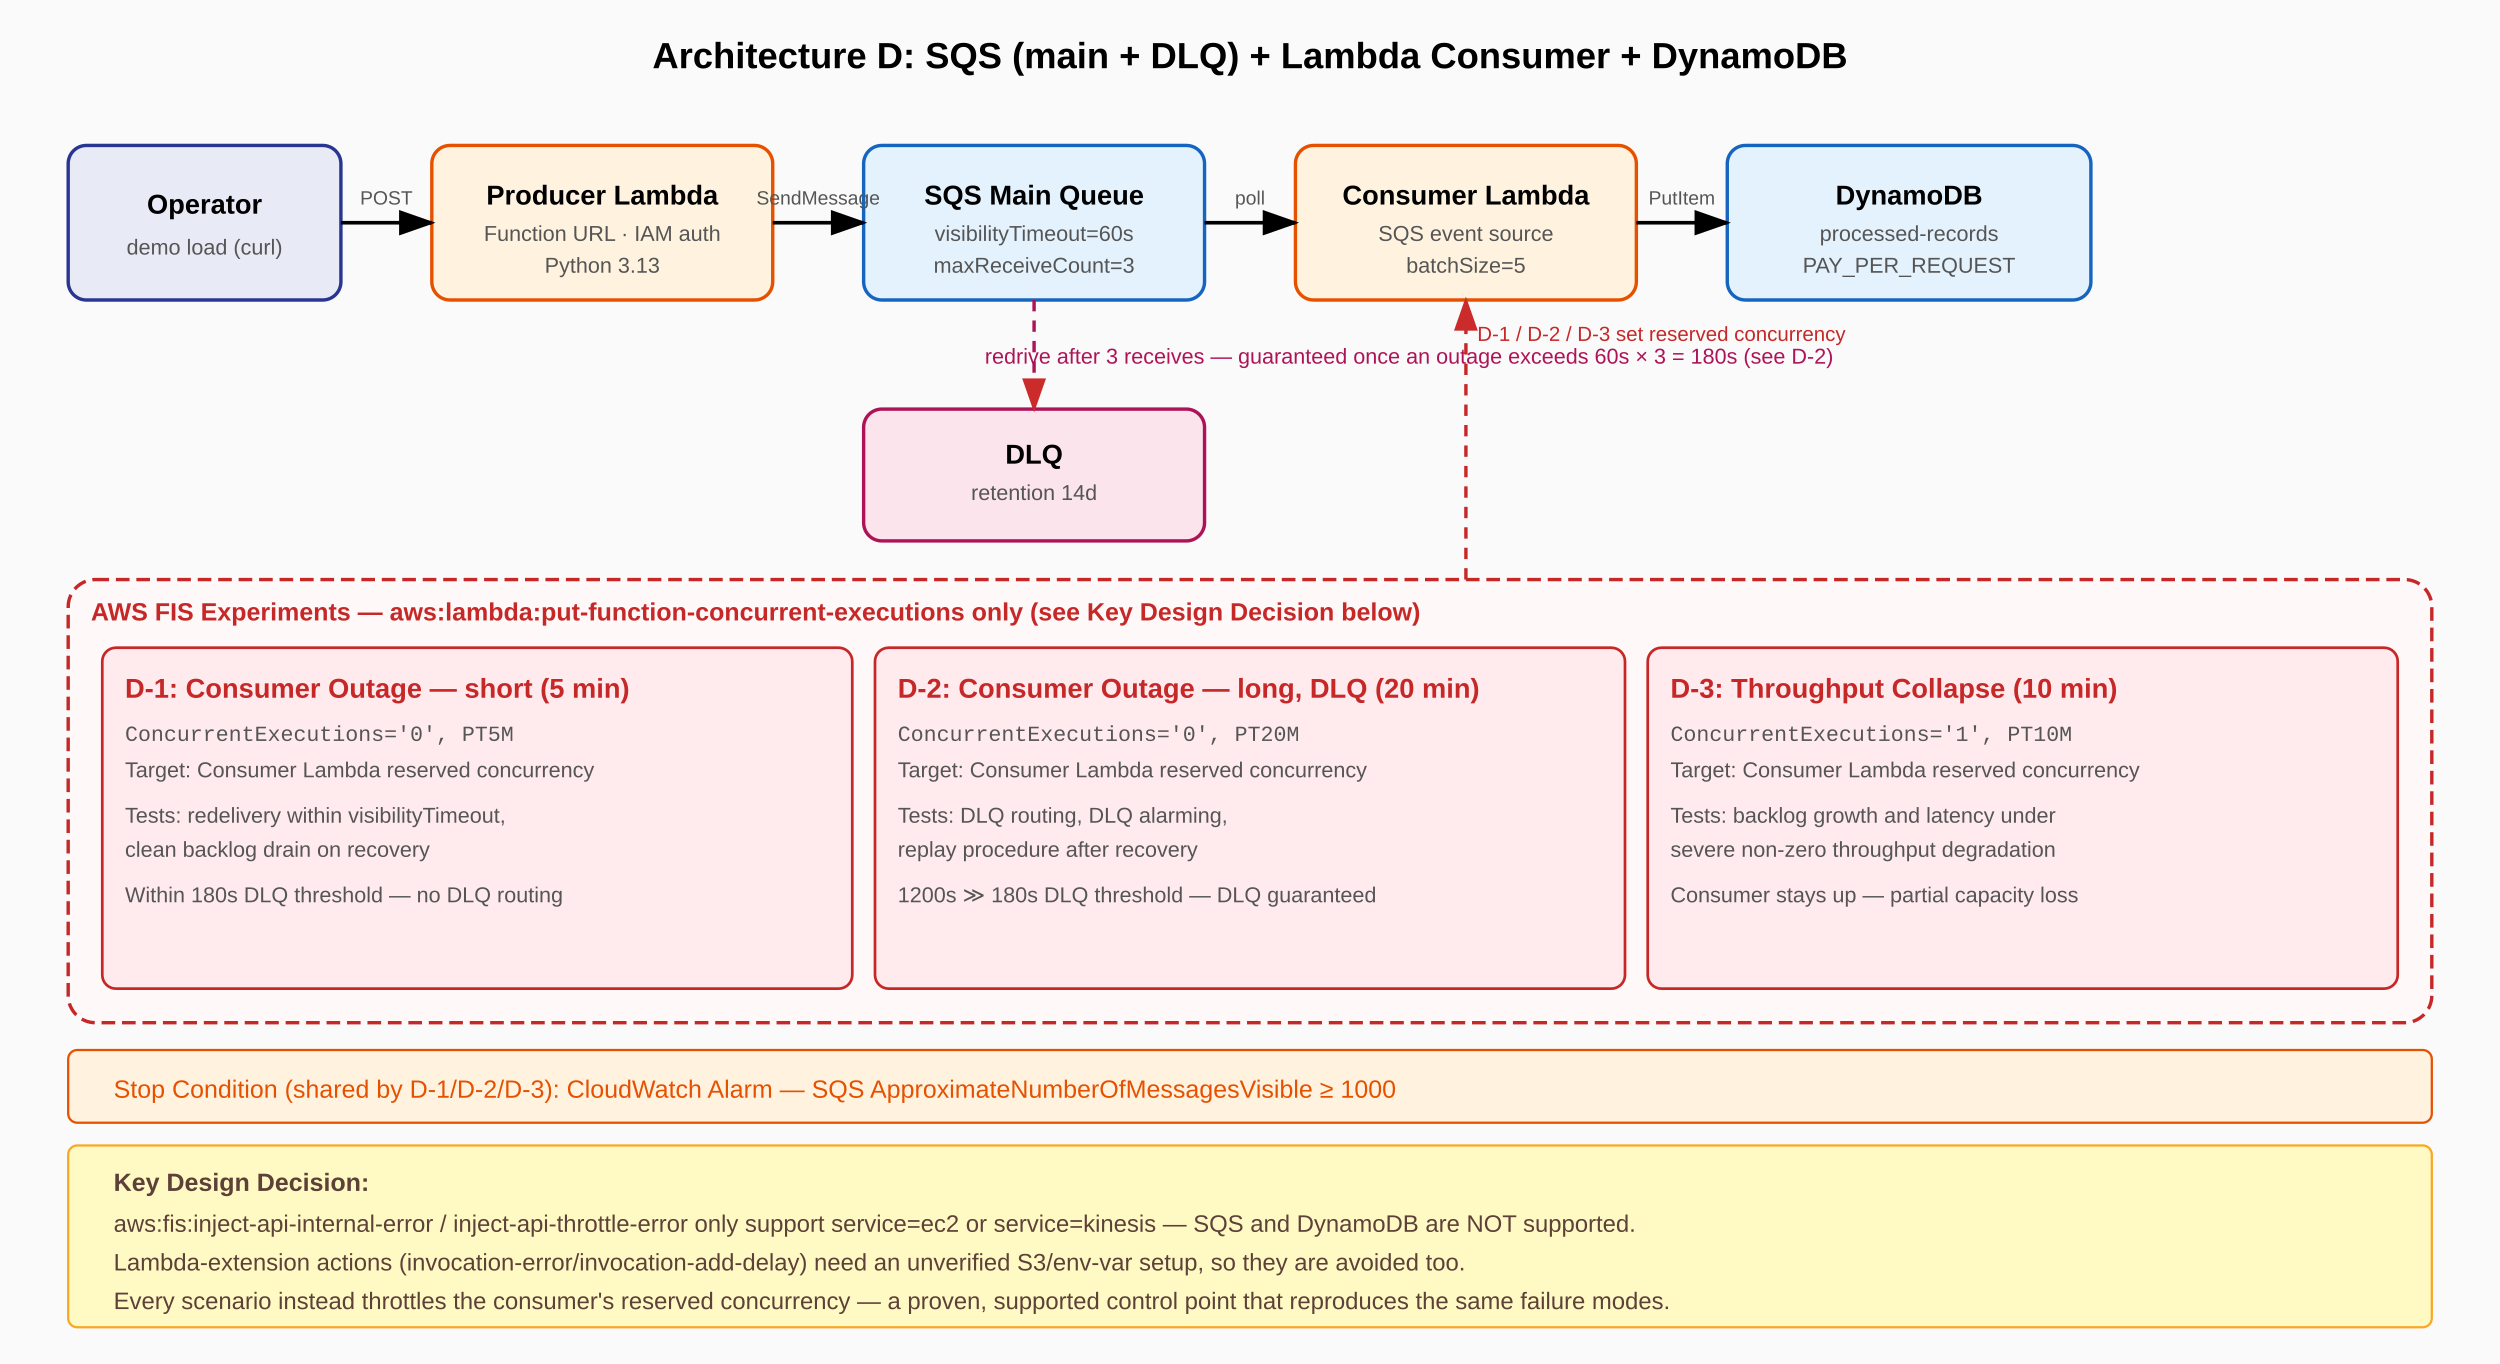
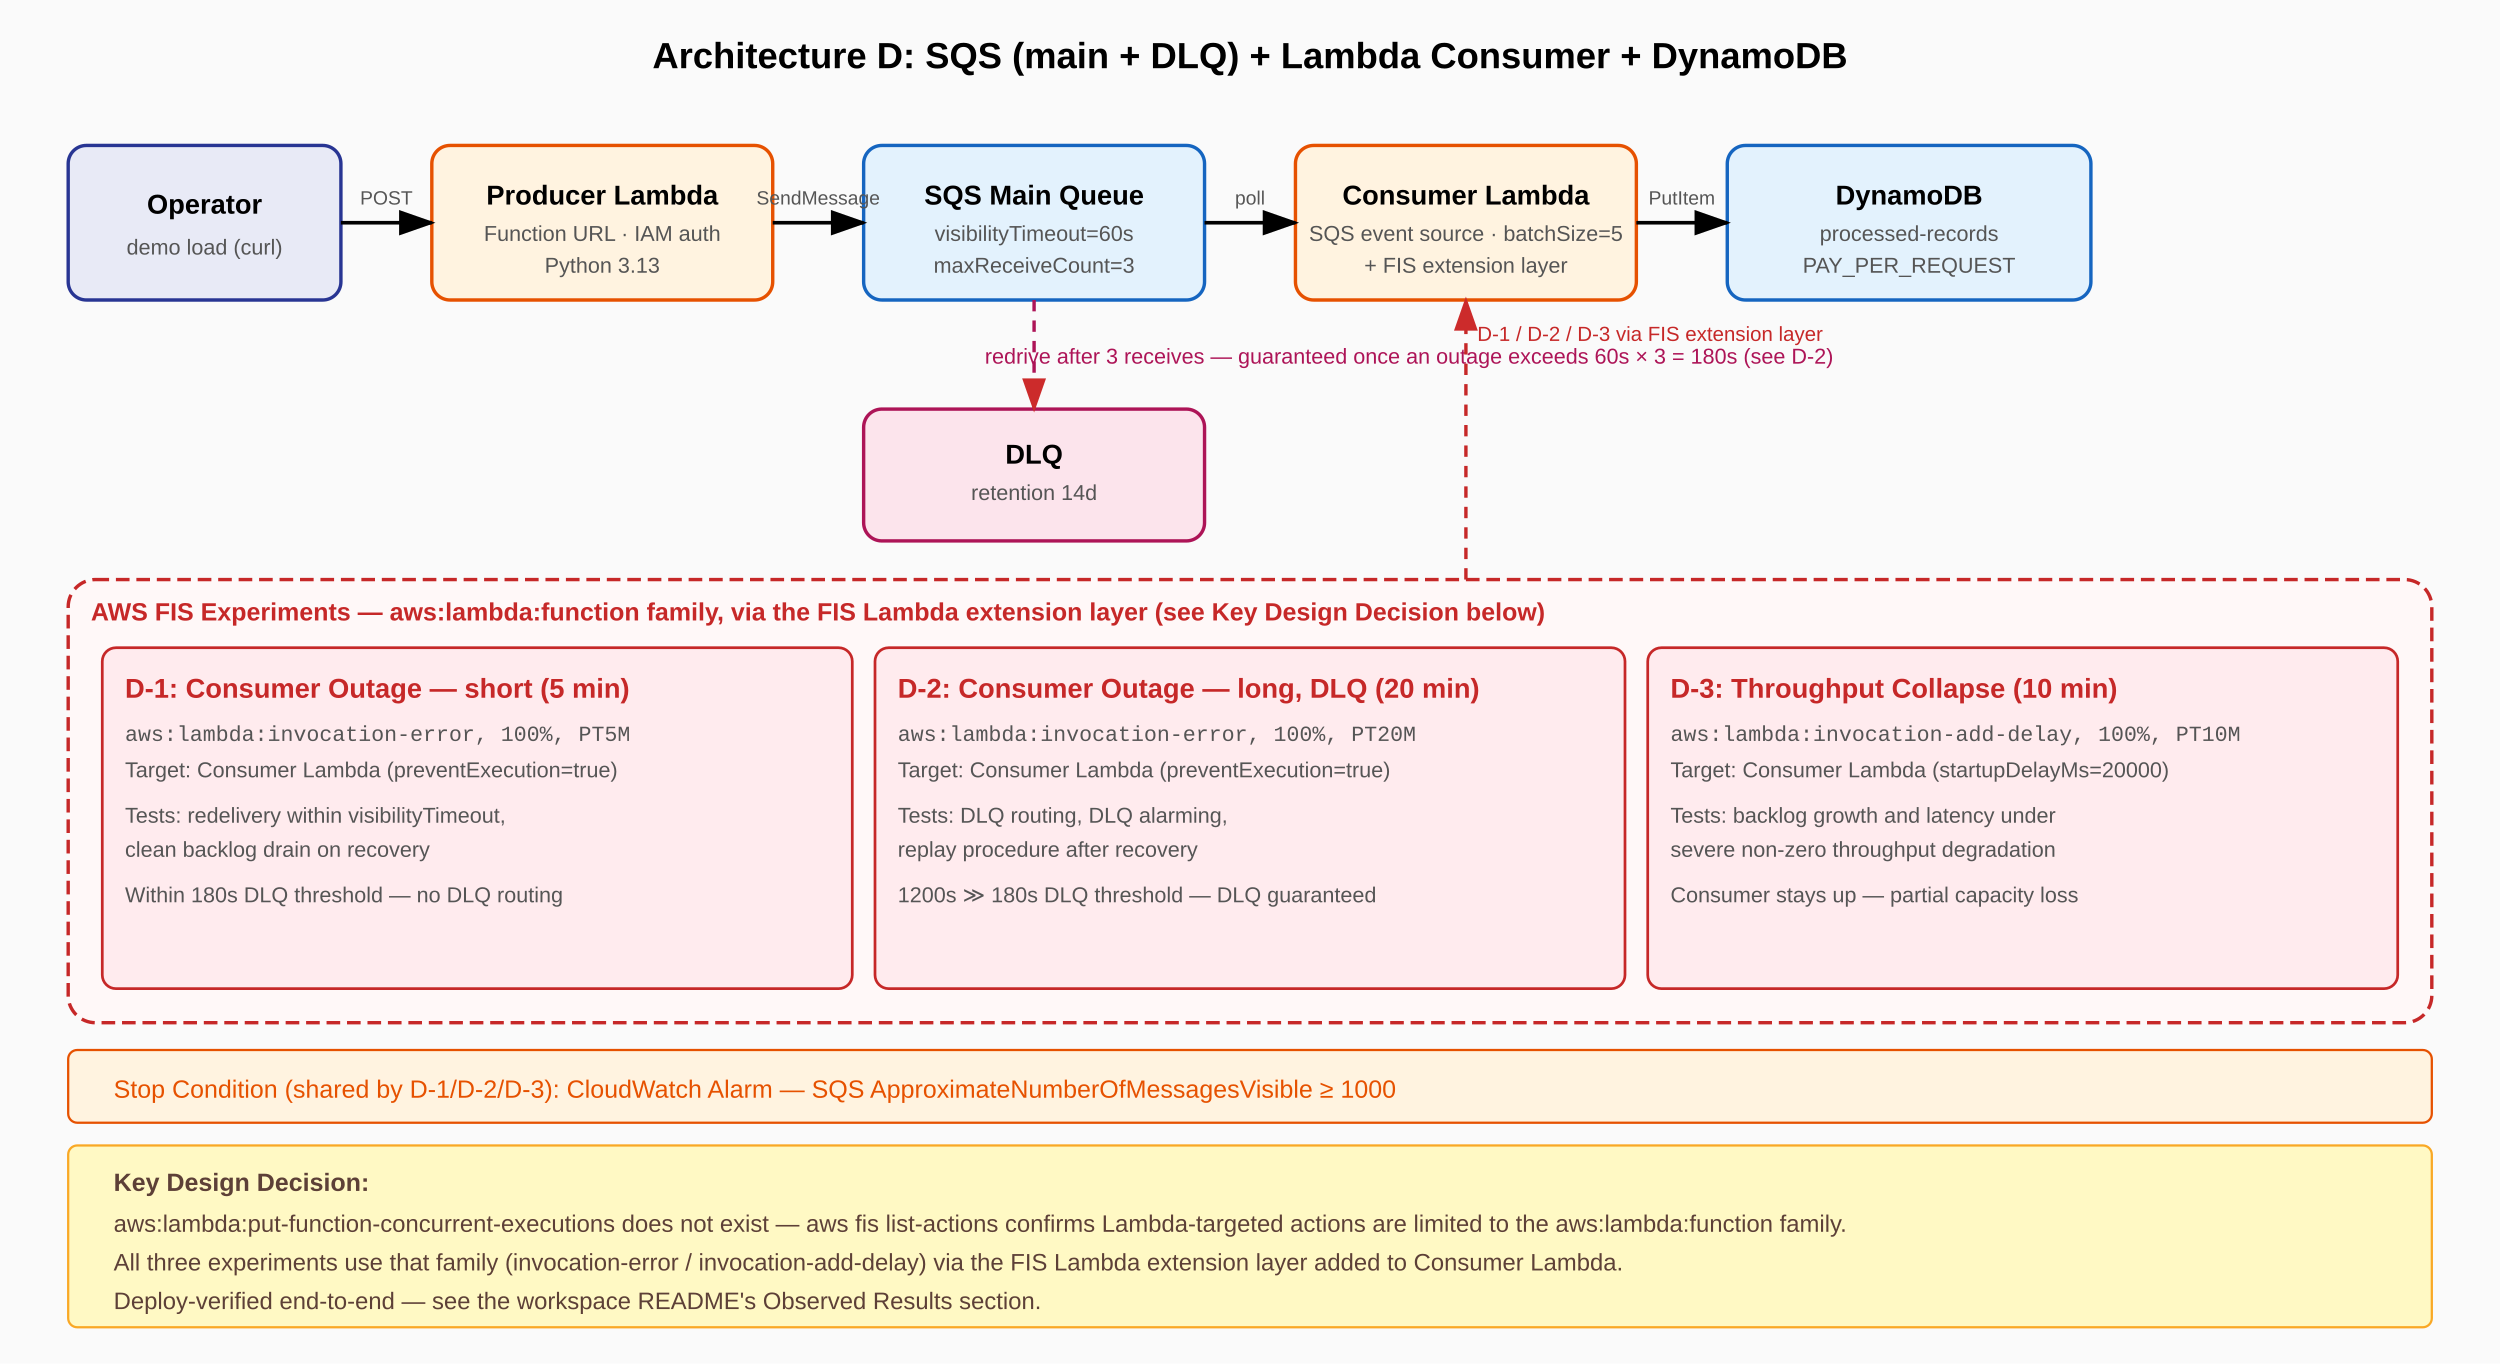
- <svg xmlns="http://www.w3.org/2000/svg" version="1.1" width="1100" height="600" viewBox="0 0 1100 600" role="img" aria-label="Architecture D: an Operator's Function URL request produces onto an SQS main queue; a Lambda consumer with a batch-size-5 event source drains it into DynamoDB; unprocessed messages redrive to a DLQ after 3 receives; three FIS experiments throttle the consumer's reserved concurrency to 0 or 1, guarded by a shared CloudWatch backlog alarm.">
+ <svg xmlns="http://www.w3.org/2000/svg" version="1.1" width="1100" height="600" viewBox="0 0 1100 600" role="img" aria-label="Architecture D: an Operator's Function URL request produces onto an SQS main queue; a Lambda consumer (with the FIS extension layer) with a batch-size-5 event source drains it into DynamoDB; unprocessed messages redrive to a DLQ after 3 receives; three FIS experiments use the aws:lambda:function action family (invocation-error / invocation-add-delay) against the consumer, guarded by a shared CloudWatch backlog alarm.">
  <defs>
    <marker id="arr" markerWidth="10" markerHeight="7" refX="9" refY="3.5" orient="auto">
      <polygon points="0 0, 10 3.5, 0 7" fill="currentColor" />
    </marker>
    <marker id="arr_red" markerWidth="10" markerHeight="7" refX="9" refY="3.5" orient="auto">
      <polygon points="0 0, 10 3.5, 0 7" fill="#cc2b2b" />
    </marker>
  </defs>
  <rect width="1100" height="600" fill="#fafafa" />
  <text x="550" y="30" text-anchor="middle" font-family="Arial,sans-serif" font-size="16" font-weight="bold" fill="currentColor">Architecture D: SQS (main + DLQ) + Lambda Consumer + DynamoDB</text>
  <rect x="30" y="64" width="120" height="68" rx="8" fill="#e8eaf6" stroke="#283593" stroke-width="1.5" />
  <text x="90" y="94" text-anchor="middle" font-family="Arial,sans-serif" font-size="12" font-weight="bold" fill="currentColor">Operator</text>
  <text x="90" y="112" text-anchor="middle" font-family="Arial,sans-serif" font-size="9.5" fill="#555555">demo load (curl)</text>
  <rect x="190" y="64" width="150" height="68" rx="8" fill="#fff3e0" stroke="#e65100" stroke-width="1.5" />
  <text x="265" y="90" text-anchor="middle" font-family="Arial,sans-serif" font-size="12" font-weight="bold" fill="currentColor">Producer Lambda</text>
  <text x="265" y="106" text-anchor="middle" font-family="Arial,sans-serif" font-size="9.5" fill="#555555">Function URL · IAM auth</text>
  <text x="265" y="120" text-anchor="middle" font-family="Arial,sans-serif" font-size="9.5" fill="#555555">Python 3.13</text>
  <rect x="380" y="64" width="150" height="68" rx="8" fill="#e3f2fd" stroke="#1565c0" stroke-width="1.5" />
  <text x="455" y="90" text-anchor="middle" font-family="Arial,sans-serif" font-size="12" font-weight="bold" fill="currentColor">SQS Main Queue</text>
  <text x="455" y="106" text-anchor="middle" font-family="Arial,sans-serif" font-size="9.5" fill="#555555">visibilityTimeout=60s</text>
  <text x="455" y="120" text-anchor="middle" font-family="Arial,sans-serif" font-size="9.5" fill="#555555">maxReceiveCount=3</text>
  <rect x="570" y="64" width="150" height="68" rx="8" fill="#fff3e0" stroke="#e65100" stroke-width="1.5" />
  <text x="645" y="90" text-anchor="middle" font-family="Arial,sans-serif" font-size="12" font-weight="bold" fill="currentColor">Consumer Lambda</text>
-   <text x="645" y="106" text-anchor="middle" font-family="Arial,sans-serif" font-size="9.5" fill="#555555">SQS event source</text>
-   <text x="645" y="120" text-anchor="middle" font-family="Arial,sans-serif" font-size="9.5" fill="#555555">batchSize=5</text>
+   <text x="645" y="106" text-anchor="middle" font-family="Arial,sans-serif" font-size="9.5" fill="#555555">SQS event source · batchSize=5</text>
+   <text x="645" y="120" text-anchor="middle" font-family="Arial,sans-serif" font-size="9.5" fill="#555555">+ FIS extension layer</text>
  <rect x="760" y="64" width="160" height="68" rx="8" fill="#e3f2fd" stroke="#1565c0" stroke-width="1.5" />
  <text x="840" y="90" text-anchor="middle" font-family="Arial,sans-serif" font-size="12" font-weight="bold" fill="currentColor">DynamoDB</text>
  <text x="840" y="106" text-anchor="middle" font-family="Arial,sans-serif" font-size="9.5" fill="#555555">processed-records</text>
  <text x="840" y="120" text-anchor="middle" font-family="Arial,sans-serif" font-size="9.5" fill="#555555">PAY_PER_REQUEST</text>
  <line x1="150" y1="98" x2="190" y2="98" stroke="currentColor" stroke-width="1.6" marker-end="url(#arr)" />
  <text x="170" y="90" text-anchor="middle" font-family="Arial,sans-serif" font-size="8.5" fill="#555555">POST</text>
  <line x1="340" y1="98" x2="380" y2="98" stroke="currentColor" stroke-width="1.6" marker-end="url(#arr)" />
  <text x="360" y="90" text-anchor="middle" font-family="Arial,sans-serif" font-size="8.5" fill="#555555">SendMessage</text>
  <line x1="530" y1="98" x2="570" y2="98" stroke="currentColor" stroke-width="1.6" marker-end="url(#arr)" />
  <text x="550" y="90" text-anchor="middle" font-family="Arial,sans-serif" font-size="8.5" fill="#555555">poll</text>
  <line x1="720" y1="98" x2="760" y2="98" stroke="currentColor" stroke-width="1.6" marker-end="url(#arr)" />
  <text x="740" y="90" text-anchor="middle" font-family="Arial,sans-serif" font-size="8.5" fill="#555555">PutItem</text>
  <rect x="380" y="180" width="150" height="58" rx="8" fill="#fce4ec" stroke="#ad1457" stroke-width="1.5" />
  <text x="455" y="204" text-anchor="middle" font-family="Arial,sans-serif" font-size="12" font-weight="bold" fill="currentColor">DLQ</text>
  <text x="455" y="220" text-anchor="middle" font-family="Arial,sans-serif" font-size="9.5" fill="#555555">retention 14d</text>
  <line x1="455" y1="132" x2="455" y2="180" stroke="#ad1457" stroke-width="1.5" stroke-dasharray="5,4" marker-end="url(#arr_red)" />
  <text x="620" y="160" text-anchor="middle" font-family="Arial,sans-serif" font-size="9.5" fill="#ad1457">redrive after 3 receives — guaranteed once an outage exceeds 60s × 3 = 180s (see D-2)</text>
  <rect x="30" y="255" width="1040" height="195" rx="12" fill="#fff8f8" stroke="#c62828" stroke-width="1.5" stroke-dasharray="6,3" />
-   <text x="40" y="273" font-family="Arial,sans-serif" font-size="11" font-weight="bold" fill="#c62828">AWS FIS Experiments — aws:lambda:put-function-concurrent-executions only (see Key Design Decision below)</text>
+   <text x="40" y="273" font-family="Arial,sans-serif" font-size="11" font-weight="bold" fill="#c62828">AWS FIS Experiments — aws:lambda:function family, via the FIS Lambda extension layer (see Key Design Decision below)</text>
  <rect x="45" y="285" width="330" height="150" rx="6" fill="#ffebee" stroke="#c62828" stroke-width="1.2" />
  <text x="55" y="307" font-family="Arial,sans-serif" font-size="12" font-weight="bold" fill="#c62828">D-1: Consumer Outage — short (5 min)</text>
-   <text x="55" y="326" font-family="'Courier New',monospace" font-size="9.5" fill="#555555">ConcurrentExecutions='0', PT5M</text>
-   <text x="55" y="342" font-family="Arial,sans-serif" font-size="9.5" fill="#555555">Target: Consumer Lambda reserved concurrency</text>
+   <text x="55" y="326" font-family="'Courier New',monospace" font-size="9.5" fill="#555555">aws:lambda:invocation-error, 100%, PT5M</text>
+   <text x="55" y="342" font-family="Arial,sans-serif" font-size="9.5" fill="#555555">Target: Consumer Lambda (preventExecution=true)</text>
  <text x="55" y="362" font-family="Arial,sans-serif" font-size="9.5" fill="#555555">Tests: redelivery within visibilityTimeout,</text>
  <text x="55" y="377" font-family="Arial,sans-serif" font-size="9.5" fill="#555555">clean backlog drain on recovery</text>
  <text x="55" y="397" font-family="Arial,sans-serif" font-size="9.5" fill="#555555">Within 180s DLQ threshold — no DLQ routing</text>
  <rect x="385" y="285" width="330" height="150" rx="6" fill="#ffebee" stroke="#c62828" stroke-width="1.2" />
  <text x="395" y="307" font-family="Arial,sans-serif" font-size="12" font-weight="bold" fill="#c62828">D-2: Consumer Outage — long, DLQ (20 min)</text>
-   <text x="395" y="326" font-family="'Courier New',monospace" font-size="9.5" fill="#555555">ConcurrentExecutions='0', PT20M</text>
-   <text x="395" y="342" font-family="Arial,sans-serif" font-size="9.5" fill="#555555">Target: Consumer Lambda reserved concurrency</text>
+   <text x="395" y="326" font-family="'Courier New',monospace" font-size="9.5" fill="#555555">aws:lambda:invocation-error, 100%, PT20M</text>
+   <text x="395" y="342" font-family="Arial,sans-serif" font-size="9.5" fill="#555555">Target: Consumer Lambda (preventExecution=true)</text>
  <text x="395" y="362" font-family="Arial,sans-serif" font-size="9.5" fill="#555555">Tests: DLQ routing, DLQ alarming,</text>
  <text x="395" y="377" font-family="Arial,sans-serif" font-size="9.5" fill="#555555">replay procedure after recovery</text>
  <text x="395" y="397" font-family="Arial,sans-serif" font-size="9.5" fill="#555555">1200s ≫ 180s DLQ threshold — DLQ guaranteed</text>
  <rect x="725" y="285" width="330" height="150" rx="6" fill="#ffebee" stroke="#c62828" stroke-width="1.2" />
  <text x="735" y="307" font-family="Arial,sans-serif" font-size="12" font-weight="bold" fill="#c62828">D-3: Throughput Collapse (10 min)</text>
-   <text x="735" y="326" font-family="'Courier New',monospace" font-size="9.5" fill="#555555">ConcurrentExecutions='1', PT10M</text>
-   <text x="735" y="342" font-family="Arial,sans-serif" font-size="9.5" fill="#555555">Target: Consumer Lambda reserved concurrency</text>
+   <text x="735" y="326" font-family="'Courier New',monospace" font-size="9.5" fill="#555555">aws:lambda:invocation-add-delay, 100%, PT10M</text>
+   <text x="735" y="342" font-family="Arial,sans-serif" font-size="9.5" fill="#555555">Target: Consumer Lambda (startupDelayMs=20000)</text>
  <text x="735" y="362" font-family="Arial,sans-serif" font-size="9.5" fill="#555555">Tests: backlog growth and latency under</text>
  <text x="735" y="377" font-family="Arial,sans-serif" font-size="9.5" fill="#555555">severe non-zero throughput degradation</text>
  <text x="735" y="397" font-family="Arial,sans-serif" font-size="9.5" fill="#555555">Consumer stays up — partial capacity loss</text>
  <line x1="645" y1="255" x2="645" y2="132" stroke="#c62828" stroke-width="1.5" stroke-dasharray="5,4" marker-end="url(#arr_red)" />
-   <text x="650" y="150" font-family="Arial,sans-serif" font-size="9" fill="#c62828">D-1 / D-2 / D-3 set reserved concurrency</text>
+   <text x="650" y="150" font-family="Arial,sans-serif" font-size="9" fill="#c62828">D-1 / D-2 / D-3 via FIS extension layer</text>
  <rect x="30" y="462" width="1040" height="32" rx="4" fill="#fff3e0" stroke="#e65100" stroke-width="1" />
  <text x="50" y="483" font-family="Arial,sans-serif" font-size="11" fill="#e65100">Stop Condition (shared by D-1/D-2/D-3): CloudWatch Alarm — SQS ApproximateNumberOfMessagesVisible ≥ 1000</text>
  <rect x="30" y="504" width="1040" height="80" rx="4" fill="#fff9c4" stroke="#f9a825" stroke-width="1" />
  <text x="50" y="524" font-family="Arial,sans-serif" font-size="11" font-weight="bold" fill="#5d4037">Key Design Decision:</text>
-   <text x="50" y="542" font-family="Arial,sans-serif" font-size="10.5" fill="#5d4037">aws:fis:inject-api-internal-error / inject-api-throttle-error only support service=ec2 or service=kinesis — SQS and DynamoDB are NOT supported.</text>
-   <text x="50" y="559" font-family="Arial,sans-serif" font-size="10.5" fill="#5d4037">Lambda-extension actions (invocation-error/invocation-add-delay) need an unverified S3/env-var setup, so they are avoided too.</text>
-   <text x="50" y="576" font-family="Arial,sans-serif" font-size="10.5" fill="#5d4037">Every scenario instead throttles the consumer's reserved concurrency — a proven, supported control point that reproduces the same failure modes.</text>
+   <text x="50" y="542" font-family="Arial,sans-serif" font-size="10.5" fill="#5d4037">aws:lambda:put-function-concurrent-executions does not exist — aws fis list-actions confirms Lambda-targeted actions are limited to the aws:lambda:function family.</text>
+   <text x="50" y="559" font-family="Arial,sans-serif" font-size="10.5" fill="#5d4037">All three experiments use that family (invocation-error / invocation-add-delay) via the FIS Lambda extension layer added to Consumer Lambda.</text>
+   <text x="50" y="576" font-family="Arial,sans-serif" font-size="10.5" fill="#5d4037">Deploy-verified end-to-end — see the workspace README's Observed Results section.</text>
</svg>
